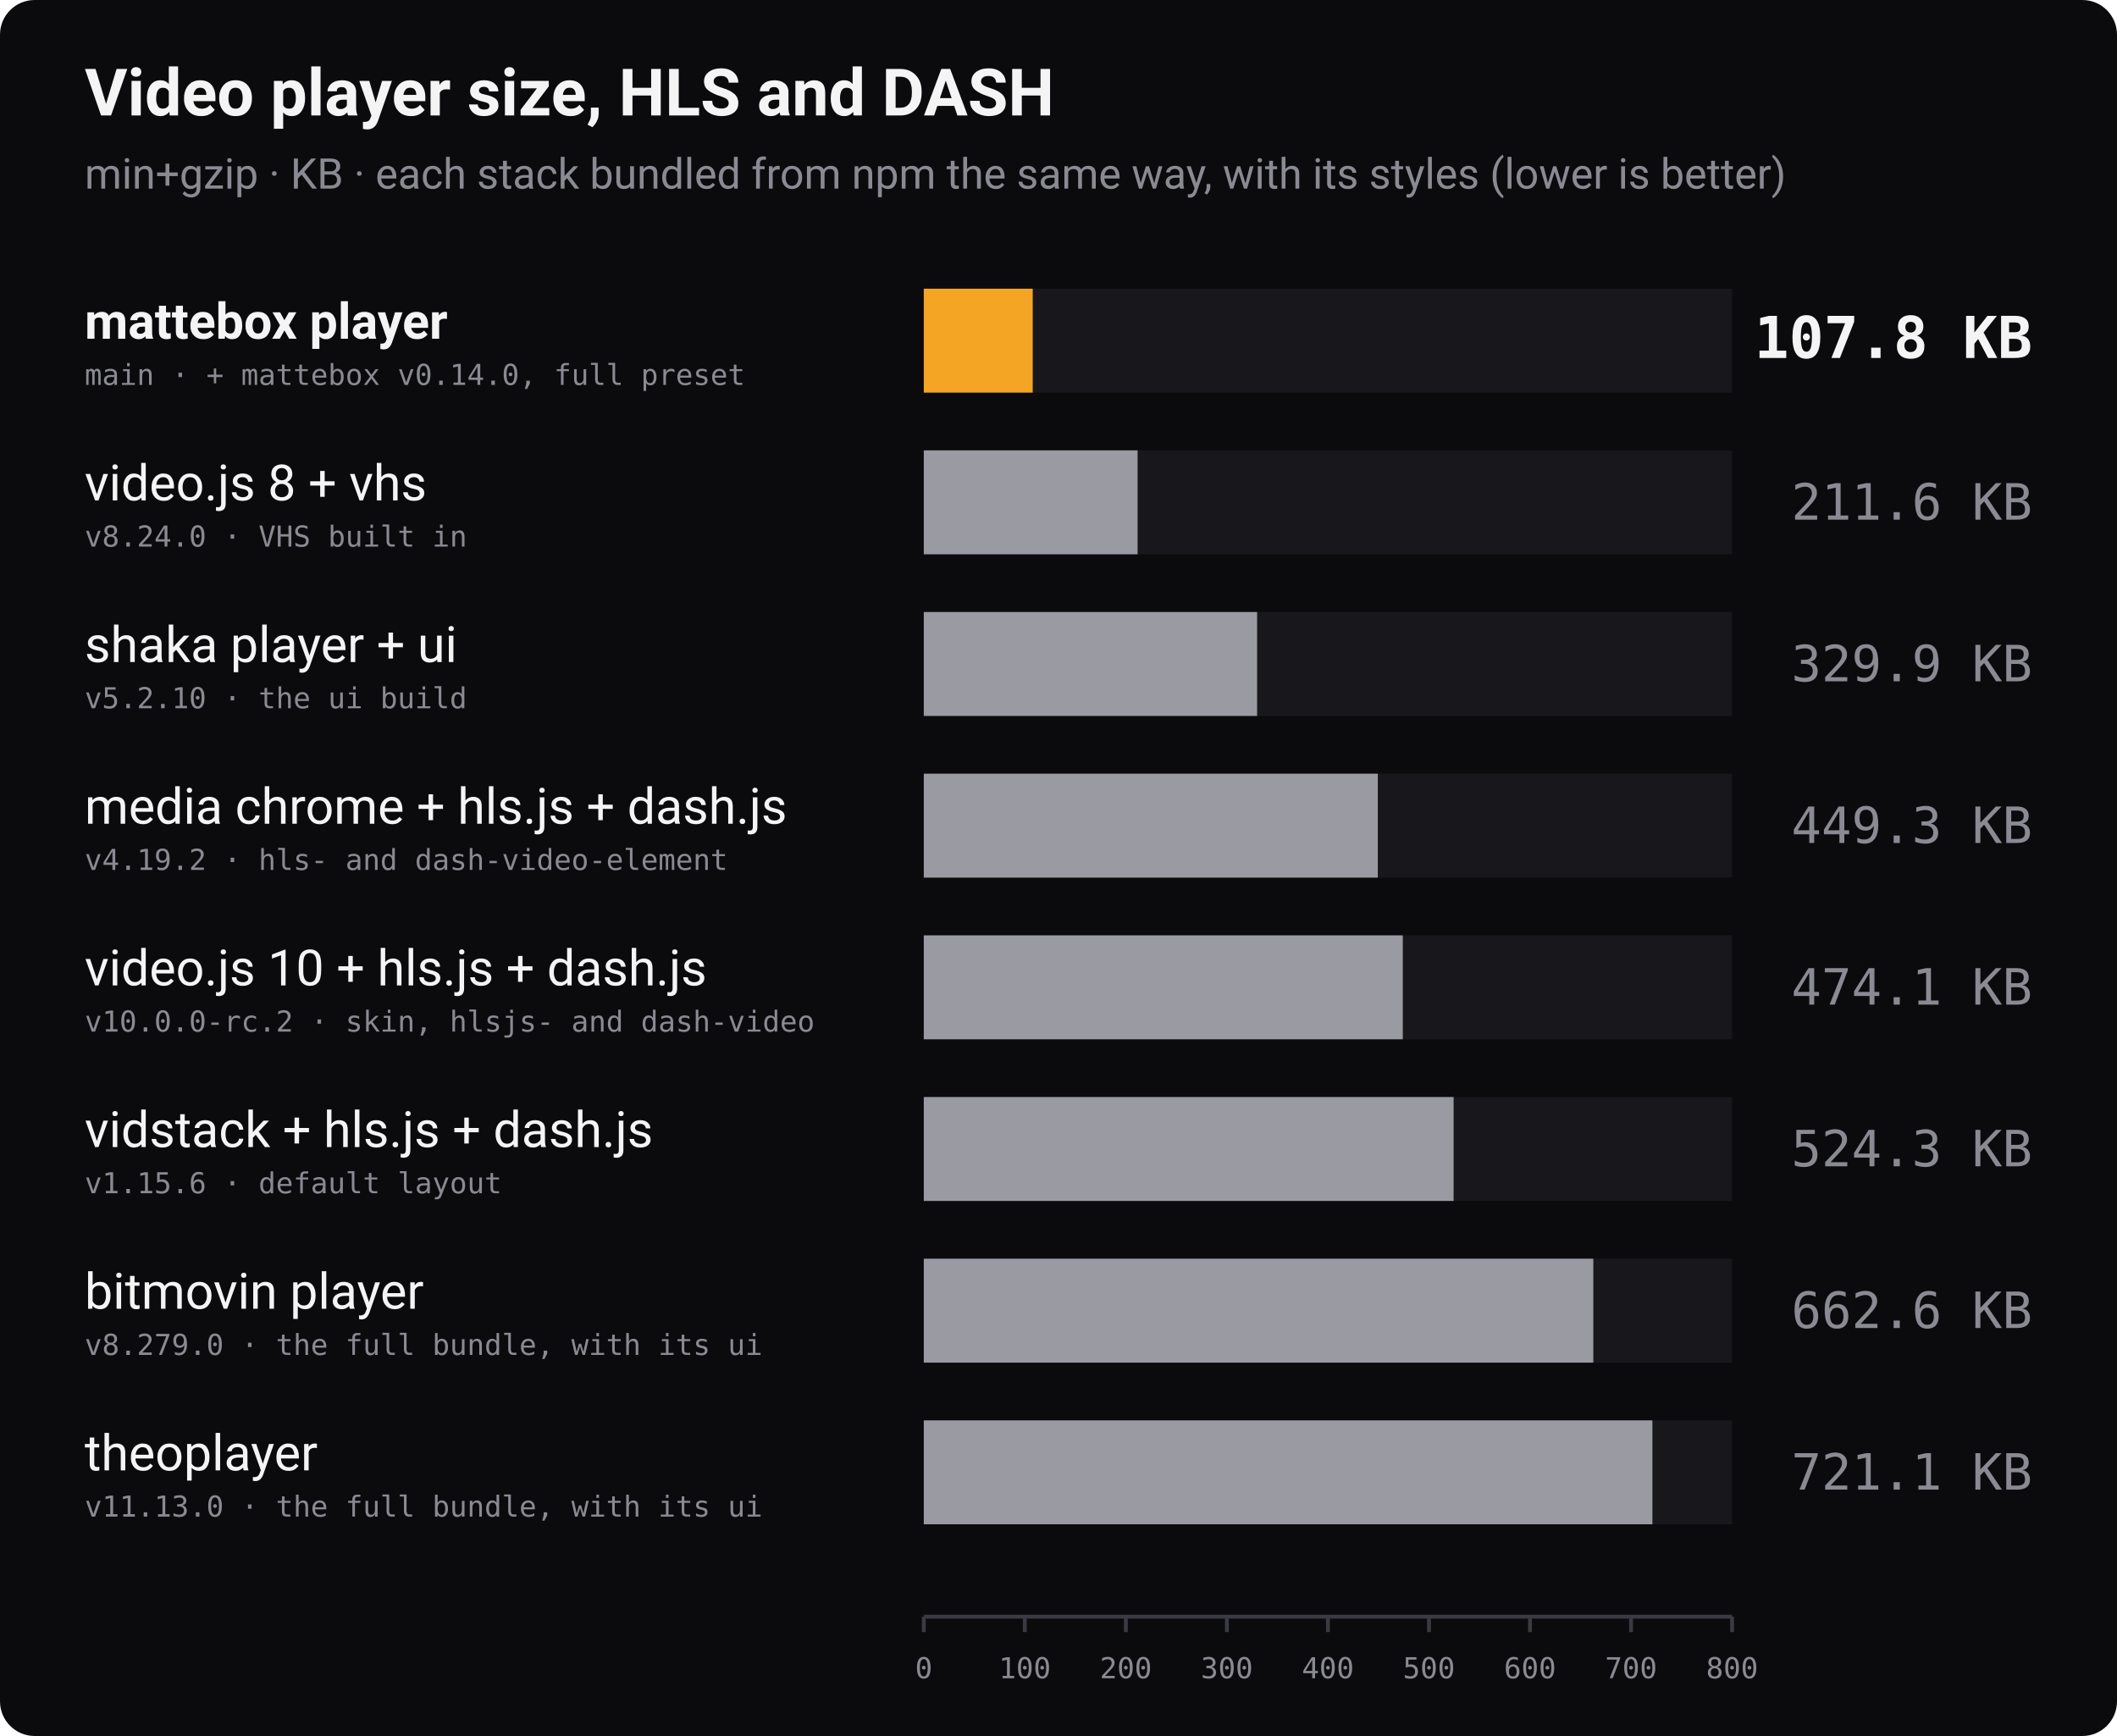
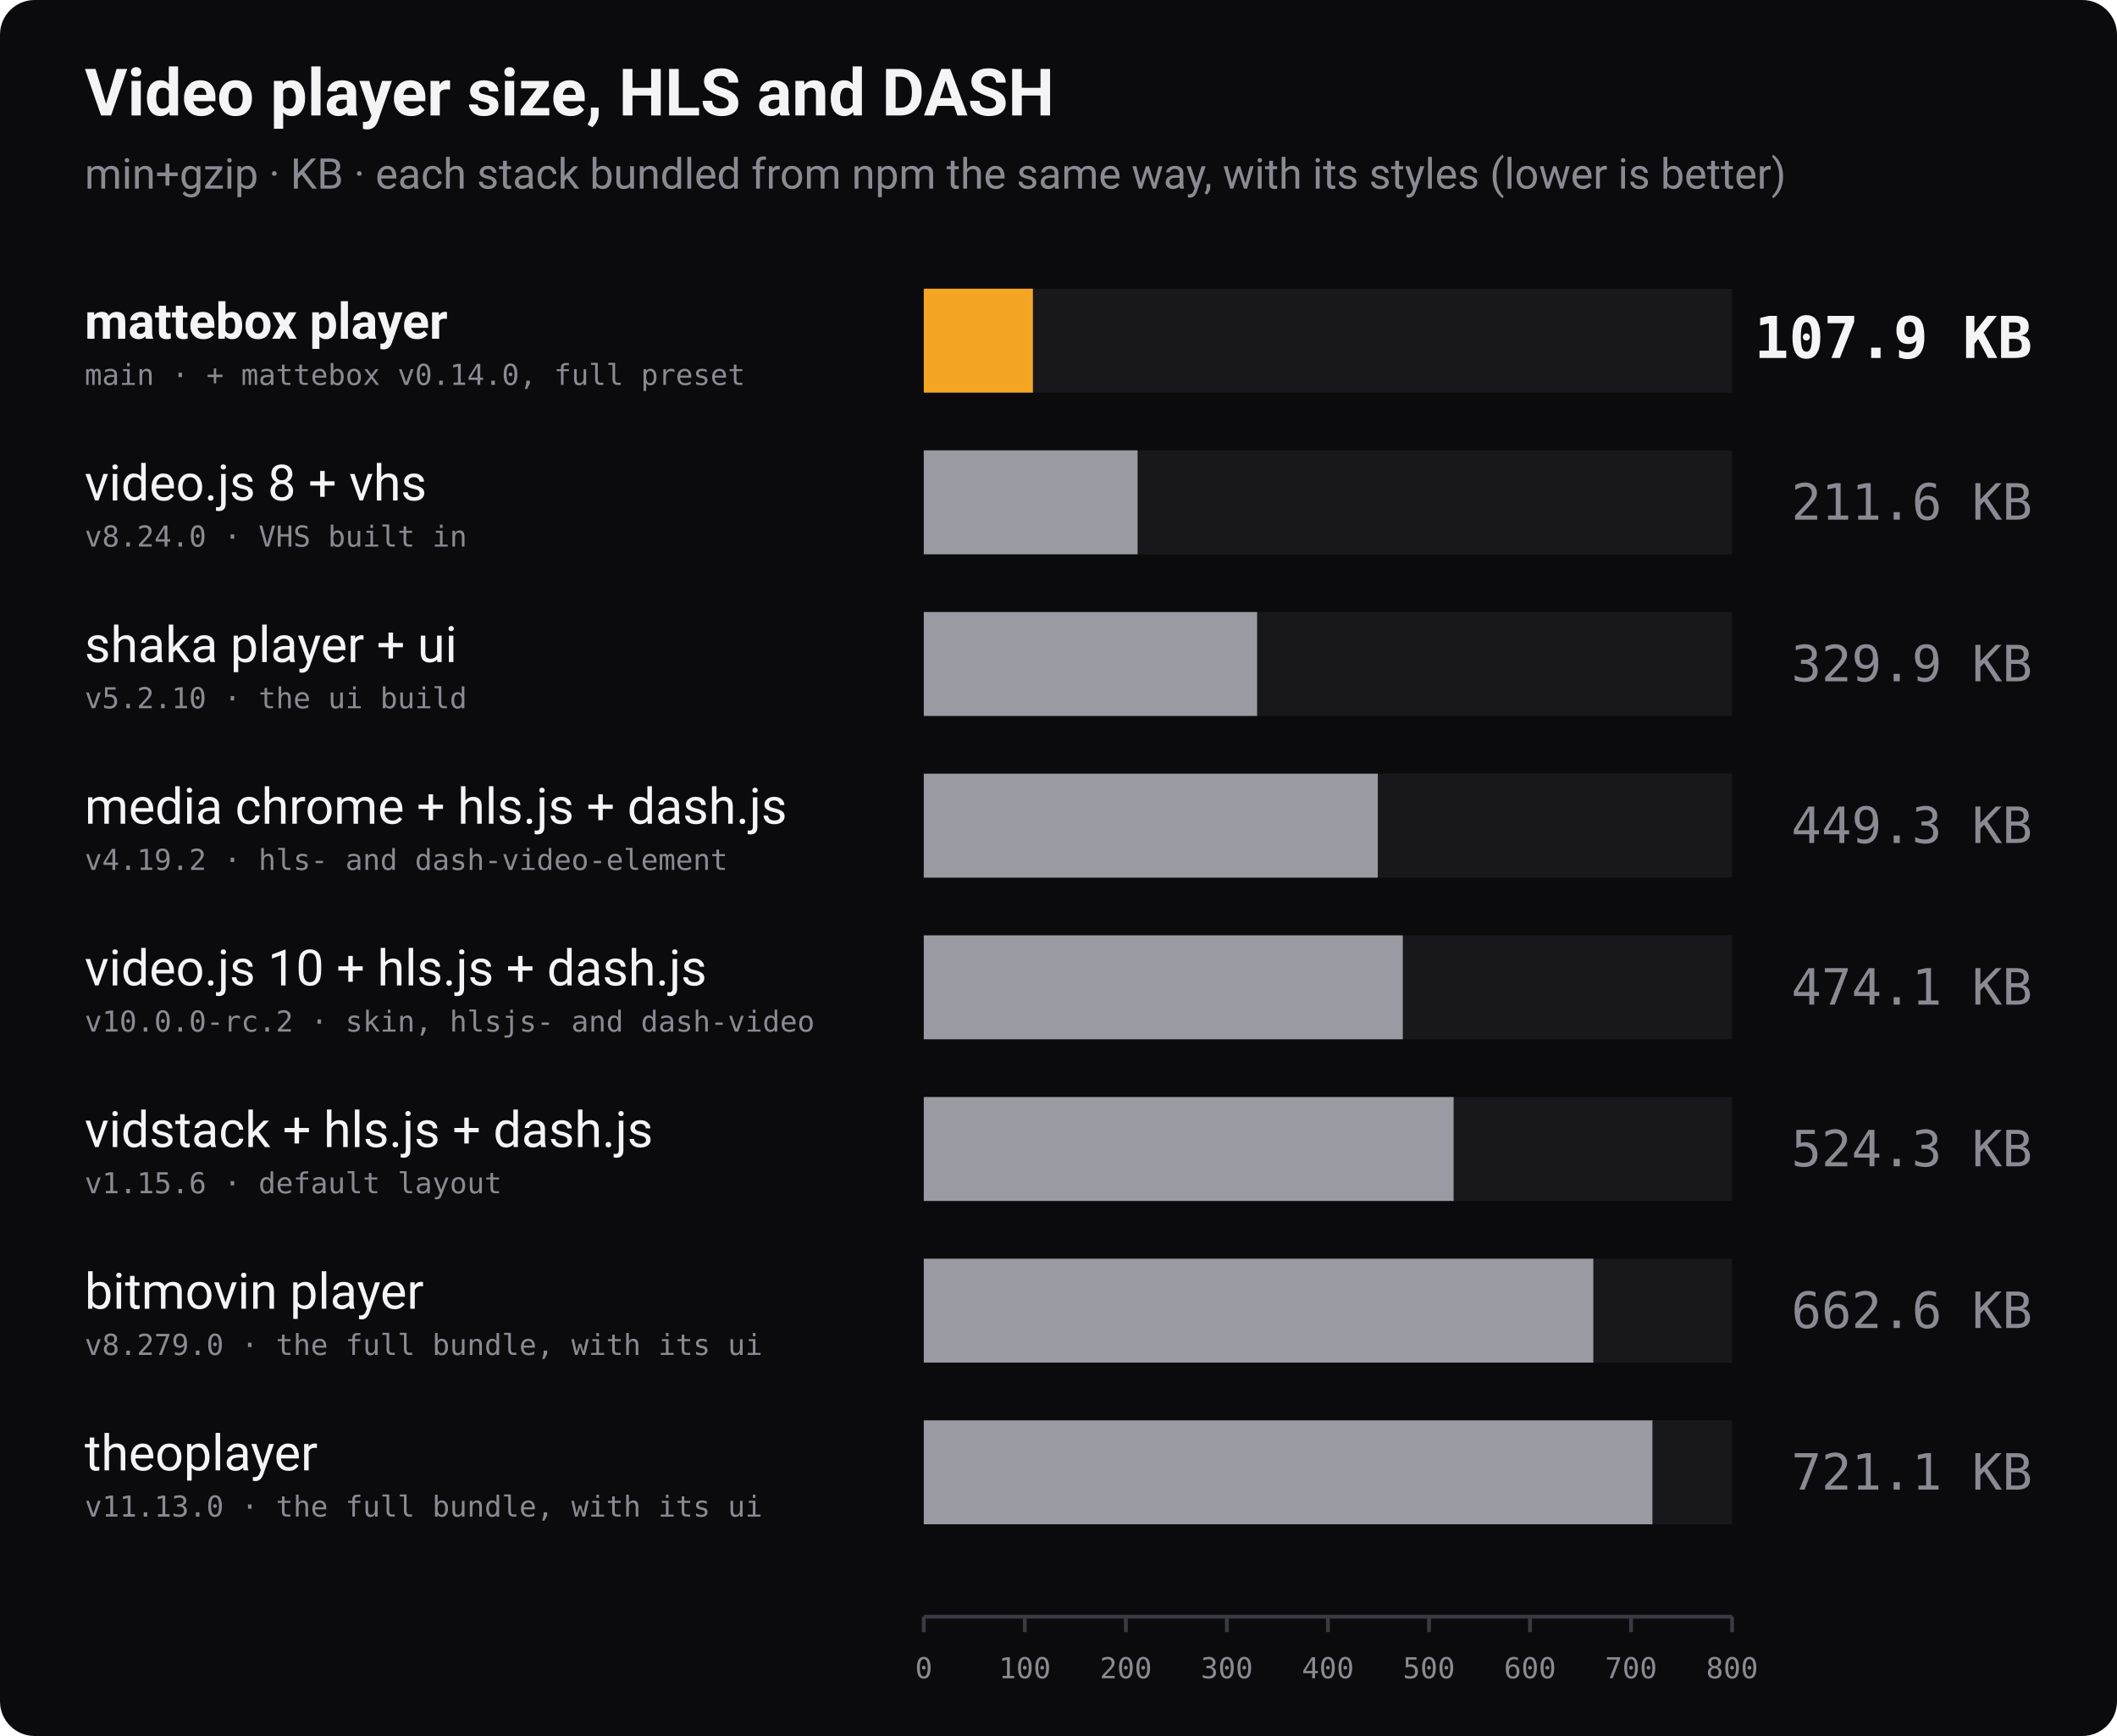
<svg xmlns="http://www.w3.org/2000/svg" width="1100" height="902" viewBox="0 0 1100 902" role="img" aria-label="Bundle size of video players with HLS and DASH playback, min+gzip, lower is better">
  <rect width="1100" height="902" rx="18" fill="#0b0b0d" />
  <text x="44" y="60" font-family="-apple-system, 'Segoe UI', Roboto, Helvetica, Arial, sans-serif" font-size="34" font-weight="700" fill="#f4f4f5">Video player size, HLS and DASH</text>
  <text x="44" y="98" font-family="-apple-system, 'Segoe UI', Roboto, Helvetica, Arial, sans-serif" font-size="22" fill="#8a8a93">min+gzip · KB · each stack bundled from npm the same way, with its styles (lower is better)</text>
  <text x="44" y="176" font-family="-apple-system, 'Segoe UI', Roboto, Helvetica, Arial, sans-serif" font-size="26" font-weight="700" fill="#f4f4f5">mattebox player</text>
  <text x="44" y="200" font-family="ui-monospace, 'SF Mono', Menlo, Consolas, monospace" font-size="15" fill="#8a8a93">main · + mattebox v0.14.0, full preset</text>
  <rect x="480" y="150" width="420" height="54" fill="#18181c" />
-   <rect x="480" y="150" width="56.6" height="54" fill="#f5a524" />
-   <text x="1056" y="186" text-anchor="end" font-family="ui-monospace, 'SF Mono', Menlo, Consolas, monospace" font-size="30" font-weight="700" fill="#f4f4f5">107.8 KB</text>
+   <rect x="480" y="150" width="56.7" height="54" fill="#f5a524" />
+   <text x="1056" y="186" text-anchor="end" font-family="ui-monospace, 'SF Mono', Menlo, Consolas, monospace" font-size="30" font-weight="700" fill="#f4f4f5">107.9 KB</text>
  <text x="44" y="260" font-family="-apple-system, 'Segoe UI', Roboto, Helvetica, Arial, sans-serif" font-size="26" font-weight="400" fill="#f4f4f5">video.js 8 + vhs</text>
  <text x="44" y="284" font-family="ui-monospace, 'SF Mono', Menlo, Consolas, monospace" font-size="15" fill="#8a8a93">v8.24.0 · VHS built in</text>
  <rect x="480" y="234" width="420" height="54" fill="#18181c" />
  <rect x="480" y="234" width="111.1" height="54" fill="#9a9aa2" />
  <text x="1056" y="270" text-anchor="end" font-family="ui-monospace, 'SF Mono', Menlo, Consolas, monospace" font-size="26" font-weight="400" fill="#8a8a93">211.6 KB</text>
  <text x="44" y="344" font-family="-apple-system, 'Segoe UI', Roboto, Helvetica, Arial, sans-serif" font-size="26" font-weight="400" fill="#f4f4f5">shaka player + ui</text>
  <text x="44" y="368" font-family="ui-monospace, 'SF Mono', Menlo, Consolas, monospace" font-size="15" fill="#8a8a93">v5.2.10 · the ui build</text>
  <rect x="480" y="318" width="420" height="54" fill="#18181c" />
  <rect x="480" y="318" width="173.2" height="54" fill="#9a9aa2" />
  <text x="1056" y="354" text-anchor="end" font-family="ui-monospace, 'SF Mono', Menlo, Consolas, monospace" font-size="26" font-weight="400" fill="#8a8a93">329.9 KB</text>
  <text x="44" y="428" font-family="-apple-system, 'Segoe UI', Roboto, Helvetica, Arial, sans-serif" font-size="26" font-weight="400" fill="#f4f4f5">media chrome + hls.js + dash.js</text>
  <text x="44" y="452" font-family="ui-monospace, 'SF Mono', Menlo, Consolas, monospace" font-size="15" fill="#8a8a93">v4.19.2 · hls- and dash-video-element</text>
  <rect x="480" y="402" width="420" height="54" fill="#18181c" />
  <rect x="480" y="402" width="235.9" height="54" fill="#9a9aa2" />
  <text x="1056" y="438" text-anchor="end" font-family="ui-monospace, 'SF Mono', Menlo, Consolas, monospace" font-size="26" font-weight="400" fill="#8a8a93">449.3 KB</text>
  <text x="44" y="512" font-family="-apple-system, 'Segoe UI', Roboto, Helvetica, Arial, sans-serif" font-size="26" font-weight="400" fill="#f4f4f5">video.js 10 + hls.js + dash.js</text>
  <text x="44" y="536" font-family="ui-monospace, 'SF Mono', Menlo, Consolas, monospace" font-size="15" fill="#8a8a93">v10.0.0-rc.2 · skin, hlsjs- and dash-video</text>
  <rect x="480" y="486" width="420" height="54" fill="#18181c" />
  <rect x="480" y="486" width="248.9" height="54" fill="#9a9aa2" />
  <text x="1056" y="522" text-anchor="end" font-family="ui-monospace, 'SF Mono', Menlo, Consolas, monospace" font-size="26" font-weight="400" fill="#8a8a93">474.1 KB</text>
  <text x="44" y="596" font-family="-apple-system, 'Segoe UI', Roboto, Helvetica, Arial, sans-serif" font-size="26" font-weight="400" fill="#f4f4f5">vidstack + hls.js + dash.js</text>
  <text x="44" y="620" font-family="ui-monospace, 'SF Mono', Menlo, Consolas, monospace" font-size="15" fill="#8a8a93">v1.15.6 · default layout</text>
  <rect x="480" y="570" width="420" height="54" fill="#18181c" />
  <rect x="480" y="570" width="275.3" height="54" fill="#9a9aa2" />
  <text x="1056" y="606" text-anchor="end" font-family="ui-monospace, 'SF Mono', Menlo, Consolas, monospace" font-size="26" font-weight="400" fill="#8a8a93">524.3 KB</text>
  <text x="44" y="680" font-family="-apple-system, 'Segoe UI', Roboto, Helvetica, Arial, sans-serif" font-size="26" font-weight="400" fill="#f4f4f5">bitmovin player</text>
  <text x="44" y="704" font-family="ui-monospace, 'SF Mono', Menlo, Consolas, monospace" font-size="15" fill="#8a8a93">v8.279.0 · the full bundle, with its ui</text>
  <rect x="480" y="654" width="420" height="54" fill="#18181c" />
  <rect x="480" y="654" width="347.9" height="54" fill="#9a9aa2" />
  <text x="1056" y="690" text-anchor="end" font-family="ui-monospace, 'SF Mono', Menlo, Consolas, monospace" font-size="26" font-weight="400" fill="#8a8a93">662.6 KB</text>
  <text x="44" y="764" font-family="-apple-system, 'Segoe UI', Roboto, Helvetica, Arial, sans-serif" font-size="26" font-weight="400" fill="#f4f4f5">theoplayer</text>
  <text x="44" y="788" font-family="ui-monospace, 'SF Mono', Menlo, Consolas, monospace" font-size="15" fill="#8a8a93">v11.13.0 · the full bundle, with its ui</text>
  <rect x="480" y="738" width="420" height="54" fill="#18181c" />
  <rect x="480" y="738" width="378.6" height="54" fill="#9a9aa2" />
  <text x="1056" y="774" text-anchor="end" font-family="ui-monospace, 'SF Mono', Menlo, Consolas, monospace" font-size="26" font-weight="400" fill="#8a8a93">721.1 KB</text>
  <line x1="480" y1="840" x2="900" y2="840" stroke="#3a3a42" stroke-width="2" />
  <line x1="480.0" y1="840" x2="480.0" y2="848" stroke="#3a3a42" stroke-width="2" />
  <text x="480.0" y="872" text-anchor="middle" font-family="ui-monospace, 'SF Mono', Menlo, Consolas, monospace" font-size="15" fill="#8a8a93">0</text>
  <line x1="532.5" y1="840" x2="532.5" y2="848" stroke="#3a3a42" stroke-width="2" />
  <text x="532.5" y="872" text-anchor="middle" font-family="ui-monospace, 'SF Mono', Menlo, Consolas, monospace" font-size="15" fill="#8a8a93">100</text>
  <line x1="585.0" y1="840" x2="585.0" y2="848" stroke="#3a3a42" stroke-width="2" />
  <text x="585.0" y="872" text-anchor="middle" font-family="ui-monospace, 'SF Mono', Menlo, Consolas, monospace" font-size="15" fill="#8a8a93">200</text>
  <line x1="637.5" y1="840" x2="637.5" y2="848" stroke="#3a3a42" stroke-width="2" />
  <text x="637.5" y="872" text-anchor="middle" font-family="ui-monospace, 'SF Mono', Menlo, Consolas, monospace" font-size="15" fill="#8a8a93">300</text>
  <line x1="690.0" y1="840" x2="690.0" y2="848" stroke="#3a3a42" stroke-width="2" />
  <text x="690.0" y="872" text-anchor="middle" font-family="ui-monospace, 'SF Mono', Menlo, Consolas, monospace" font-size="15" fill="#8a8a93">400</text>
  <line x1="742.5" y1="840" x2="742.5" y2="848" stroke="#3a3a42" stroke-width="2" />
  <text x="742.5" y="872" text-anchor="middle" font-family="ui-monospace, 'SF Mono', Menlo, Consolas, monospace" font-size="15" fill="#8a8a93">500</text>
  <line x1="795.0" y1="840" x2="795.0" y2="848" stroke="#3a3a42" stroke-width="2" />
  <text x="795.0" y="872" text-anchor="middle" font-family="ui-monospace, 'SF Mono', Menlo, Consolas, monospace" font-size="15" fill="#8a8a93">600</text>
  <line x1="847.5" y1="840" x2="847.5" y2="848" stroke="#3a3a42" stroke-width="2" />
  <text x="847.5" y="872" text-anchor="middle" font-family="ui-monospace, 'SF Mono', Menlo, Consolas, monospace" font-size="15" fill="#8a8a93">700</text>
  <line x1="900.0" y1="840" x2="900.0" y2="848" stroke="#3a3a42" stroke-width="2" />
  <text x="900.0" y="872" text-anchor="middle" font-family="ui-monospace, 'SF Mono', Menlo, Consolas, monospace" font-size="15" fill="#8a8a93">800</text>
</svg>
